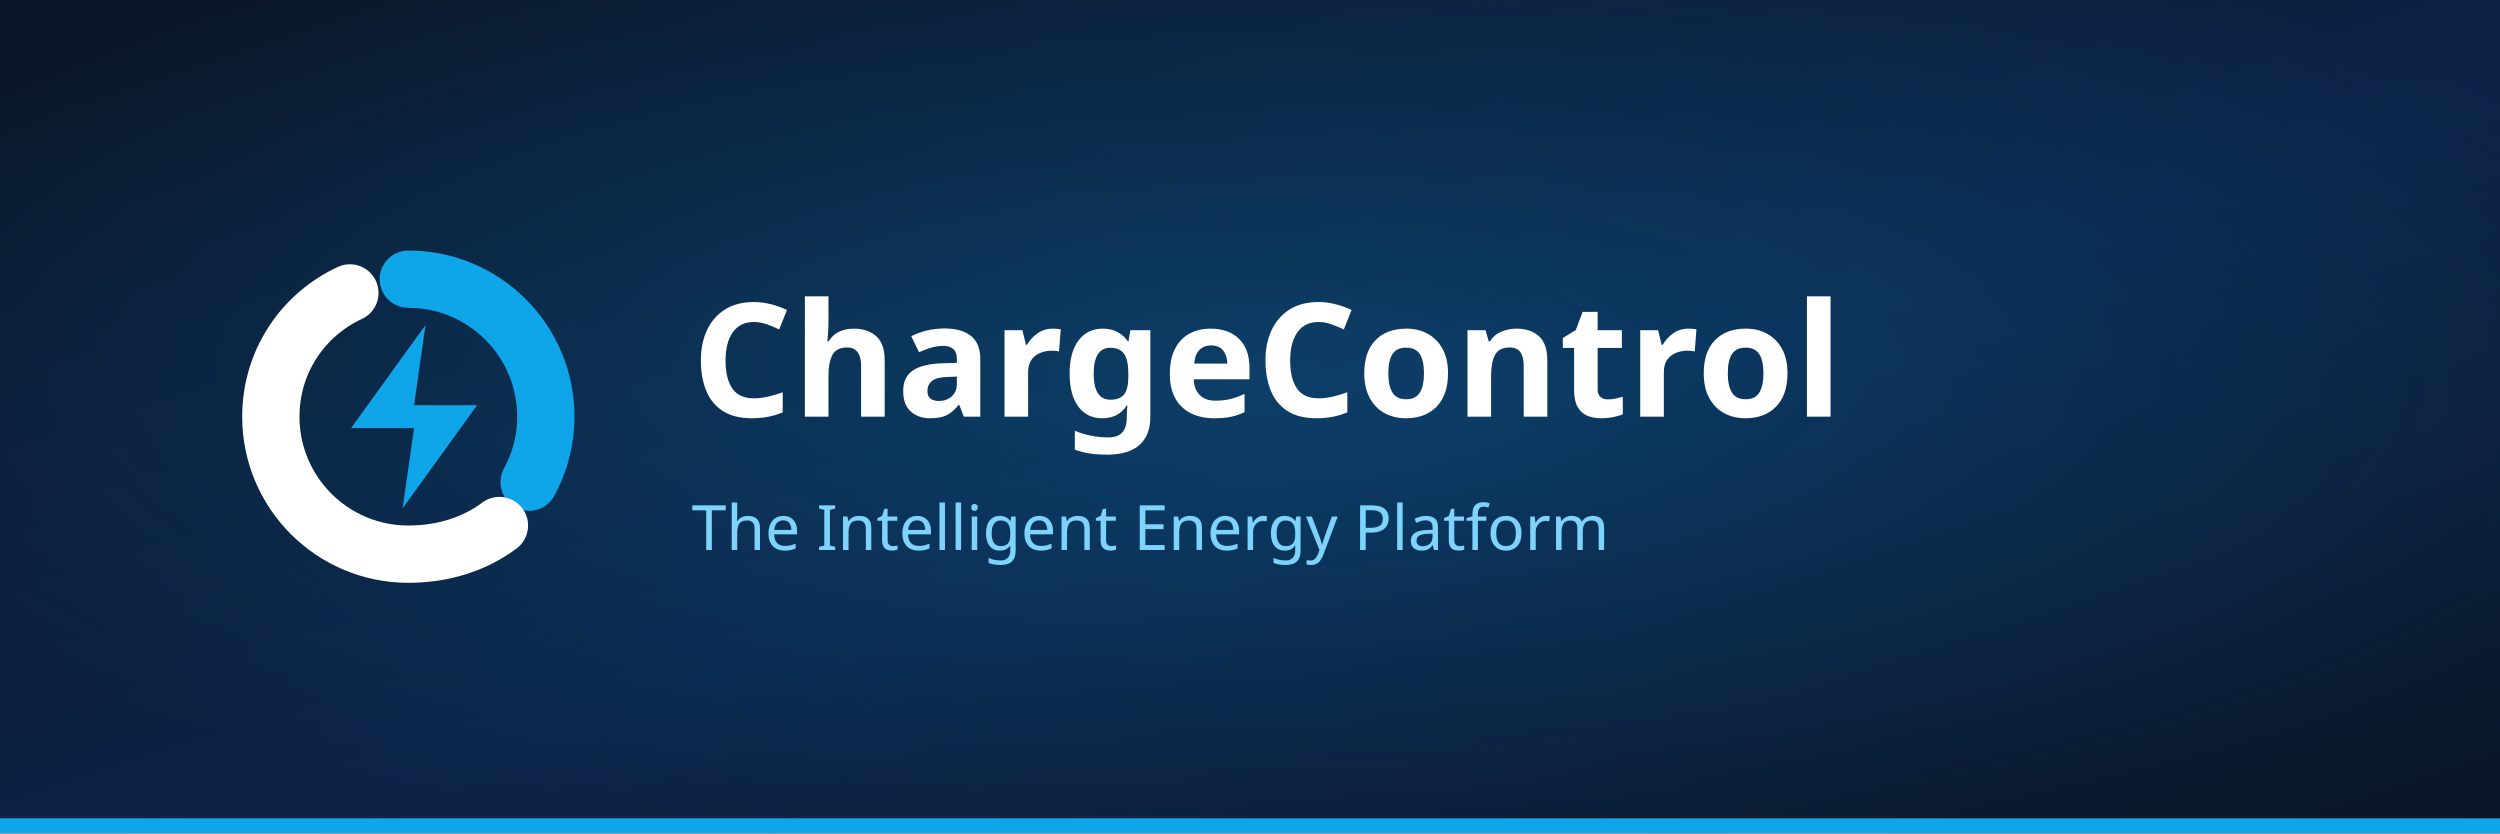
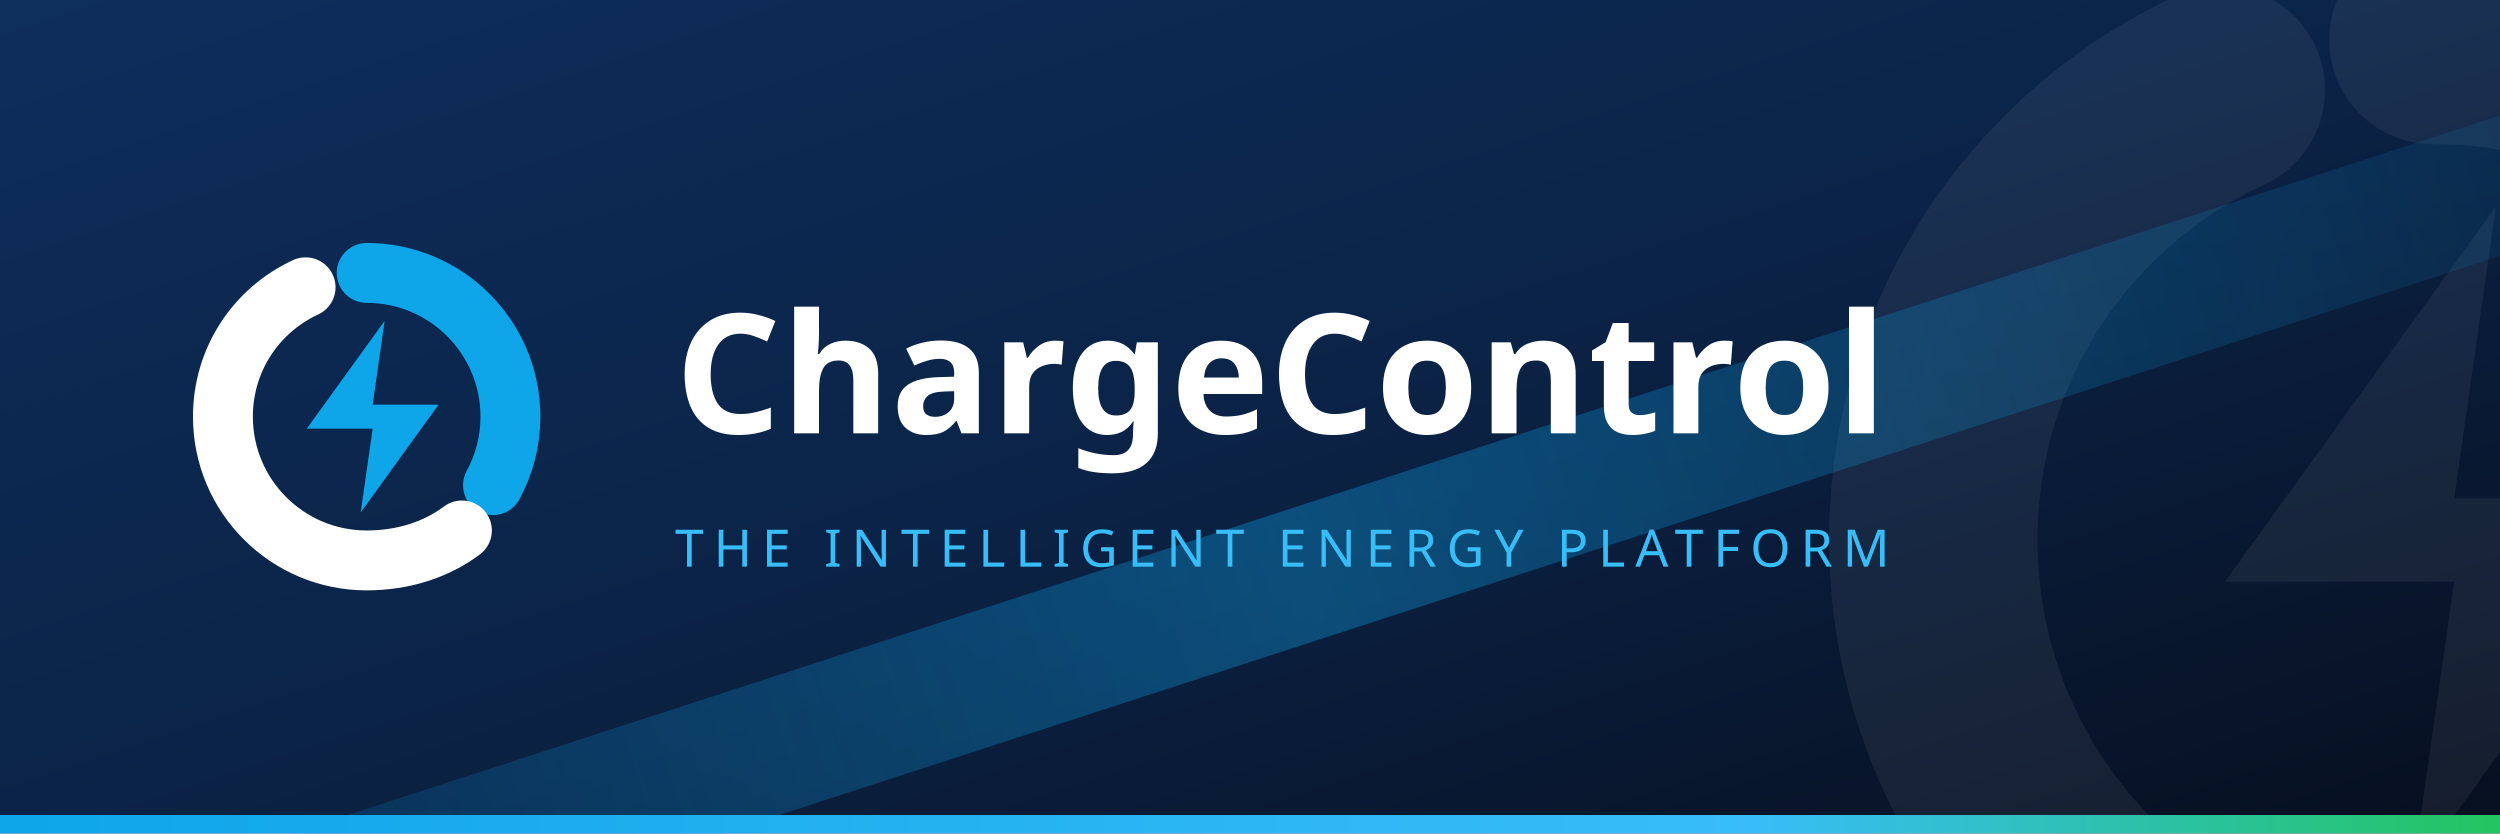
<svg xmlns="http://www.w3.org/2000/svg" viewBox="0 0 1500 500" width="1500" height="500">
  <defs>
-     <linearGradient id="bg" x1="0%" y1="0%" x2="100%" y2="100%">
-       <stop offset="0%" stop-color="#0A1628" />
-       <stop offset="55%" stop-color="#0B2347" />
-       <stop offset="100%" stop-color="#0A1628" />
+     <linearGradient id="bgNavy" x1="0%" y1="0%" x2="100%" y2="100%">
+       <stop offset="0%" stop-color="#0E2E5C" />
+       <stop offset="50%" stop-color="#0B2347" />
+       <stop offset="100%" stop-color="#070F1F" />
    </linearGradient>
-     <radialGradient id="glow" cx="50%" cy="45%" r="60%">
-       <stop offset="0%" stop-color="#0EA5E9" stop-opacity="0.22" />
+     <linearGradient id="bgCyan" x1="0%" y1="0%" x2="100%" y2="100%">
+       <stop offset="0%" stop-color="#38BDF8" />
+       <stop offset="45%" stop-color="#0EA5E9" />
+       <stop offset="100%" stop-color="#0B2347" />
+     </linearGradient>
+     <linearGradient id="beam" x1="0%" y1="0%" x2="100%" y2="0%">
+       <stop offset="0%" stop-color="#0EA5E9" stop-opacity="0" />
+       <stop offset="50%" stop-color="#0EA5E9" stop-opacity="0.35" />
      <stop offset="100%" stop-color="#0EA5E9" stop-opacity="0" />
-     </radialGradient>
+     </linearGradient>
+     <linearGradient id="bar" x1="0%" y1="0%" x2="100%" y2="0%">
+       <stop offset="0%" stop-color="#0EA5E9" />
+       <stop offset="70%" stop-color="#38BDF8" />
+       <stop offset="100%" stop-color="#22C55E" />
+     </linearGradient>
  </defs>
-   <rect width="1500" height="500" fill="url(#bg)" />
-   <rect width="1500" height="500" fill="url(#glow)" />
-   <g transform="translate(135,140) scale(6.875)">
+   <rect width="1500" height="500" fill="url(#bgNavy)" />
+   <g transform="translate(1060,-76) scale(25)" opacity="0.06">
+     <path d="M16 4C22.627 4 28 9.373 28 16C28 18.068 27.476 20.012 26.545 21.716" stroke="#FFFFFF" stroke-width="5" stroke-linecap="round" fill="none" />
+     <path d="M23.95 25.5C21.84 27.08 19.1 28 16 28C9.373 28 4 22.627 4 16C4 11.2 6.8 7.1 10.9 5.2" stroke="#FFFFFF" stroke-width="5" stroke-linecap="round" fill="none" />
+     <path d="M17.5 8L11 17h5.5l-1 7L22 15h-5.5l1-7z" fill="#FFFFFF" />
+   </g>
+   <g transform="rotate(-18 750 250)">
+     <rect x="-300" y="310" width="2100" height="80" fill="url(#beam)" />
+   </g>
+   <g transform="translate(105,135) scale(7.1875)">
    <path d="M16 4C22.627 4 28 9.373 28 16C28 18.068 27.476 20.012 26.545 21.716" stroke="#0EA5E9" stroke-width="5" stroke-linecap="round" fill="none" />
    <path d="M23.95 25.5C21.84 27.08 19.1 28 16 28C9.373 28 4 22.627 4 16C4 11.2 6.8 7.1 10.9 5.2" stroke="#FFFFFF" stroke-width="5" stroke-linecap="round" fill="none" />
    <path d="M17.5 8L11 17h5.5l-1 7L22 15h-5.5l1-7z" fill="#0EA5E9" />
  </g>
-   <text x="415" y="250" font-family="Outfit, sans-serif" font-weight="600" font-size="95" fill="#FFFFFF">ChargeControl</text>
-   <text x="415" y="330" font-family="Outfit, sans-serif" font-weight="500" font-size="37.5" fill="#7DD3FC">The Intelligent Energy Platform</text>
-   <rect y="491" width="1500" height="9" fill="#0EA5E9" />
+   <text x="405" y="260" font-family="Outfit, sans-serif" font-weight="700" font-size="100" fill="#FFFFFF">ChargeControl</text>
+   <text x="405" y="340" font-family="Outfit, sans-serif" font-weight="500" font-size="31" letter-spacing="6" fill="#38BDF8">THE INTELLIGENT ENERGY PLATFORM</text>
+   <rect y="489" width="1500" height="11" fill="url(#bar)" />
</svg>
